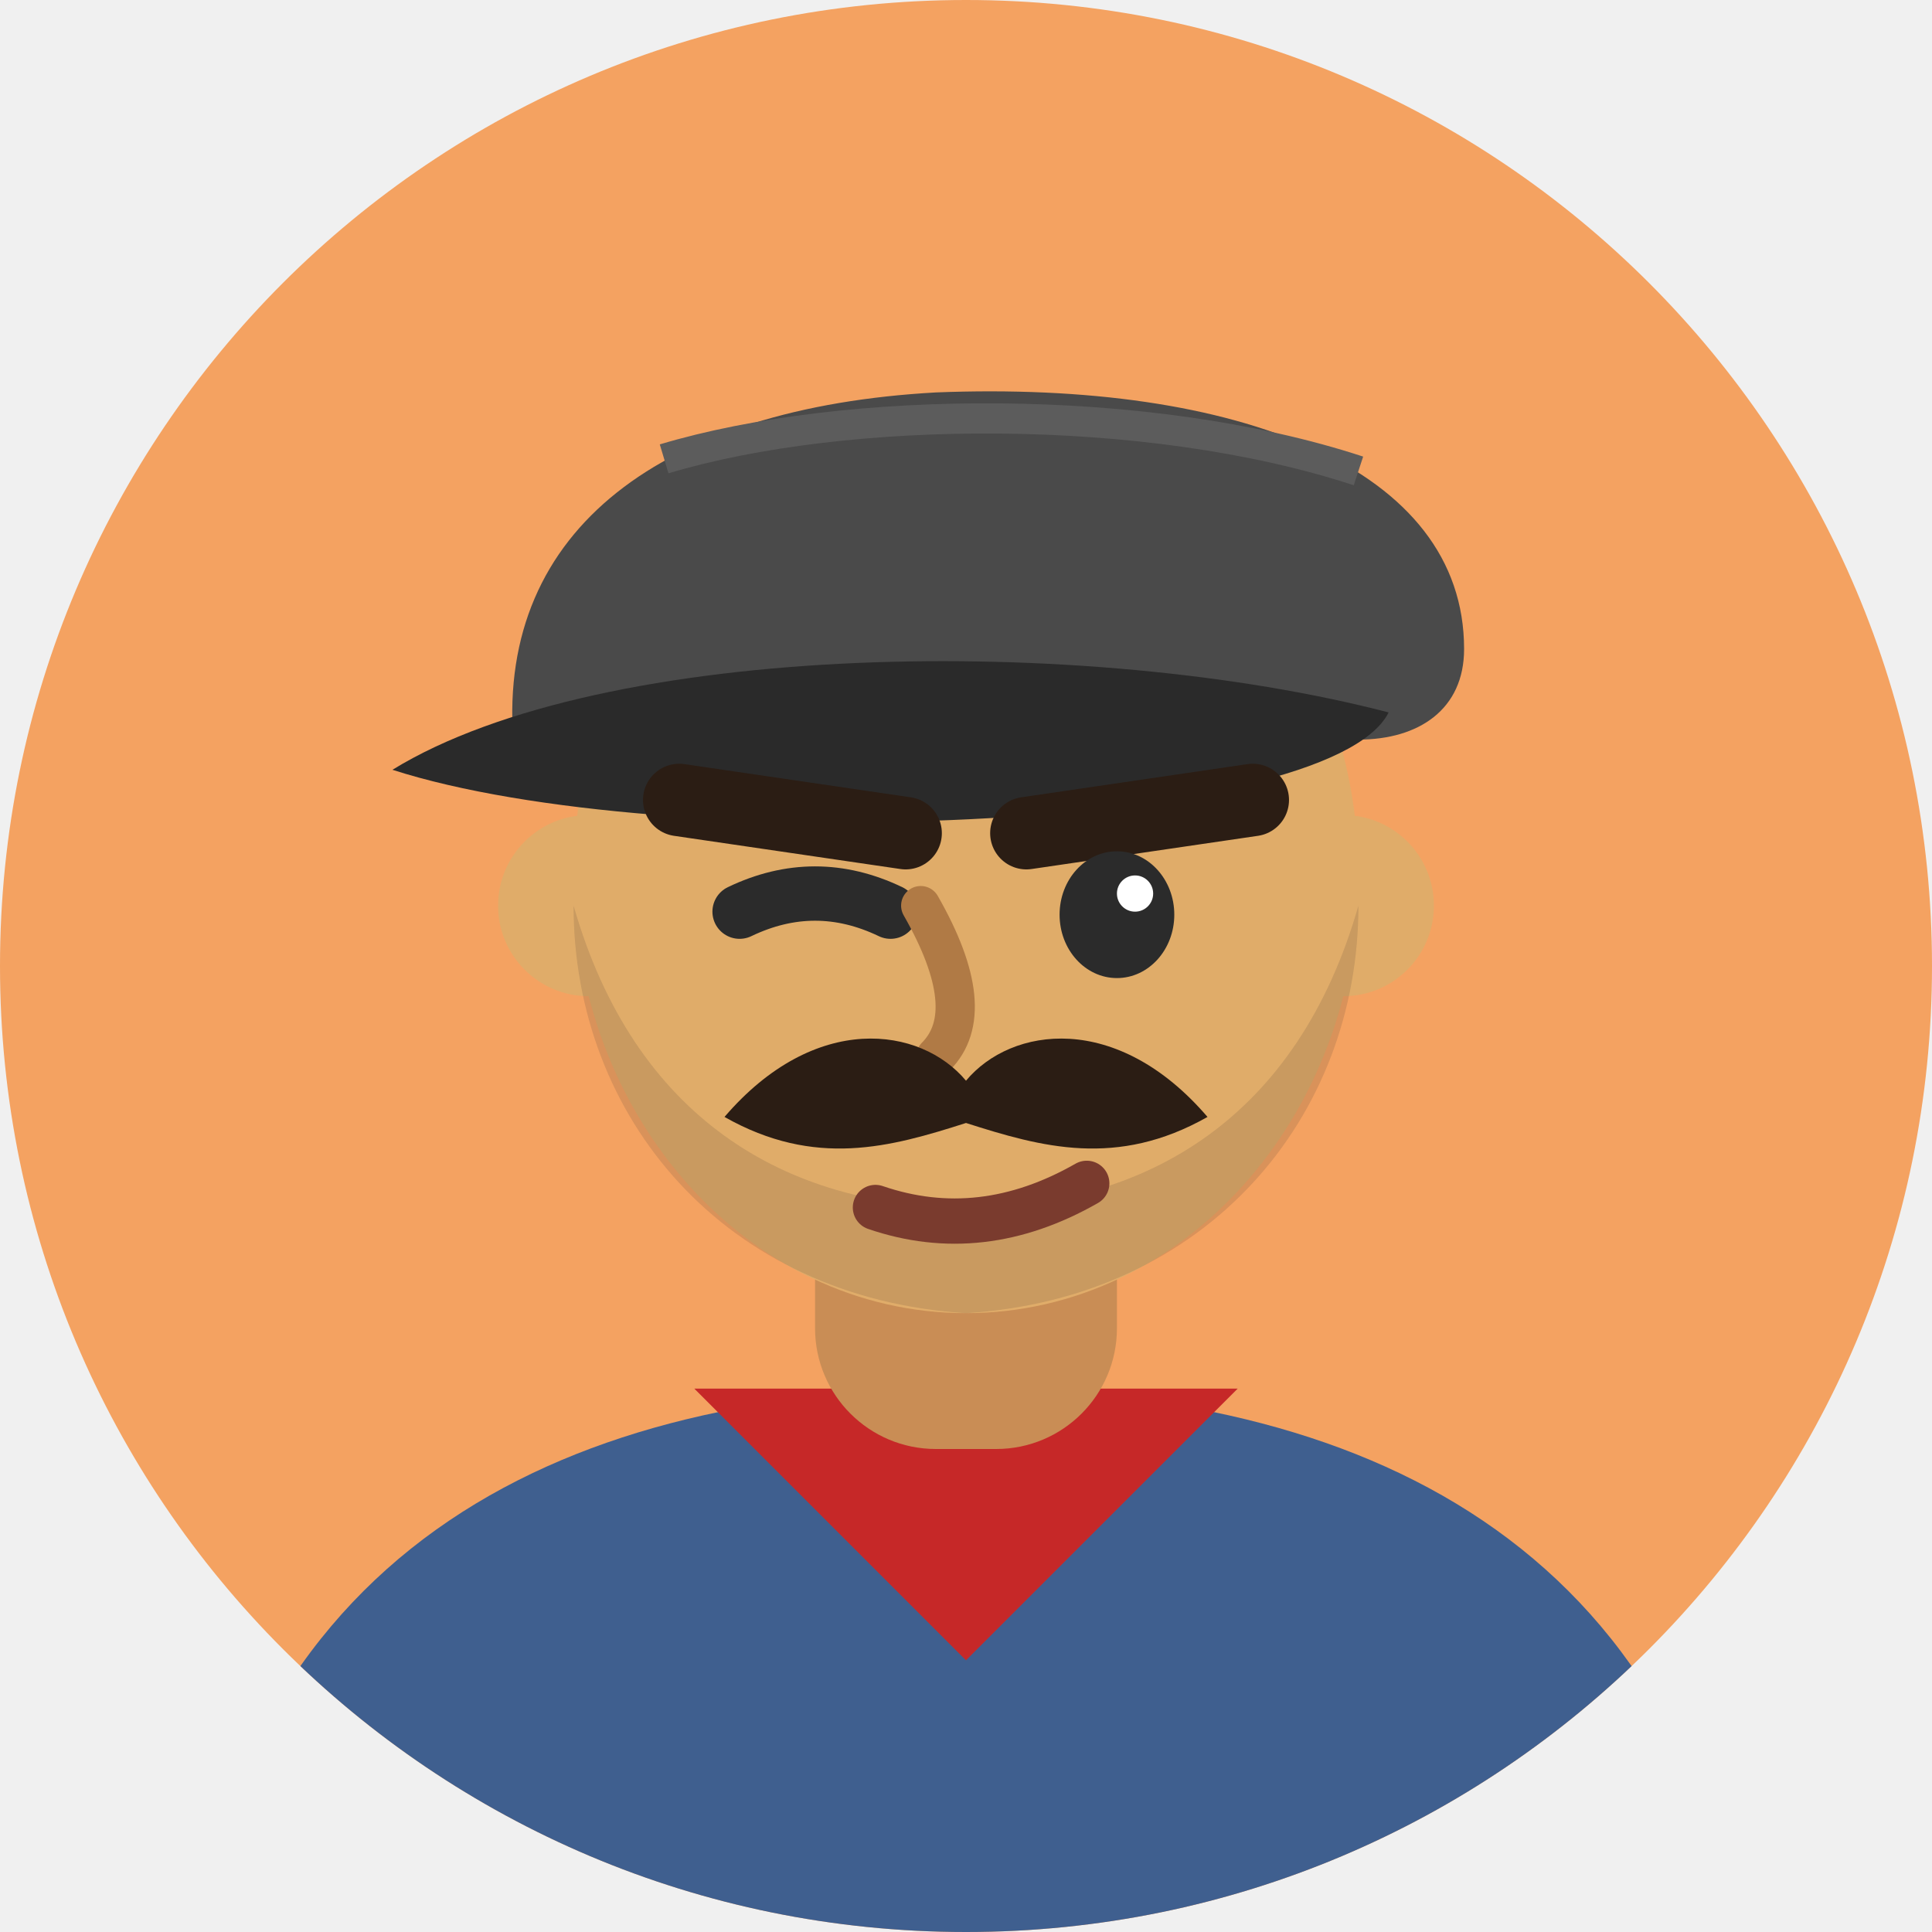
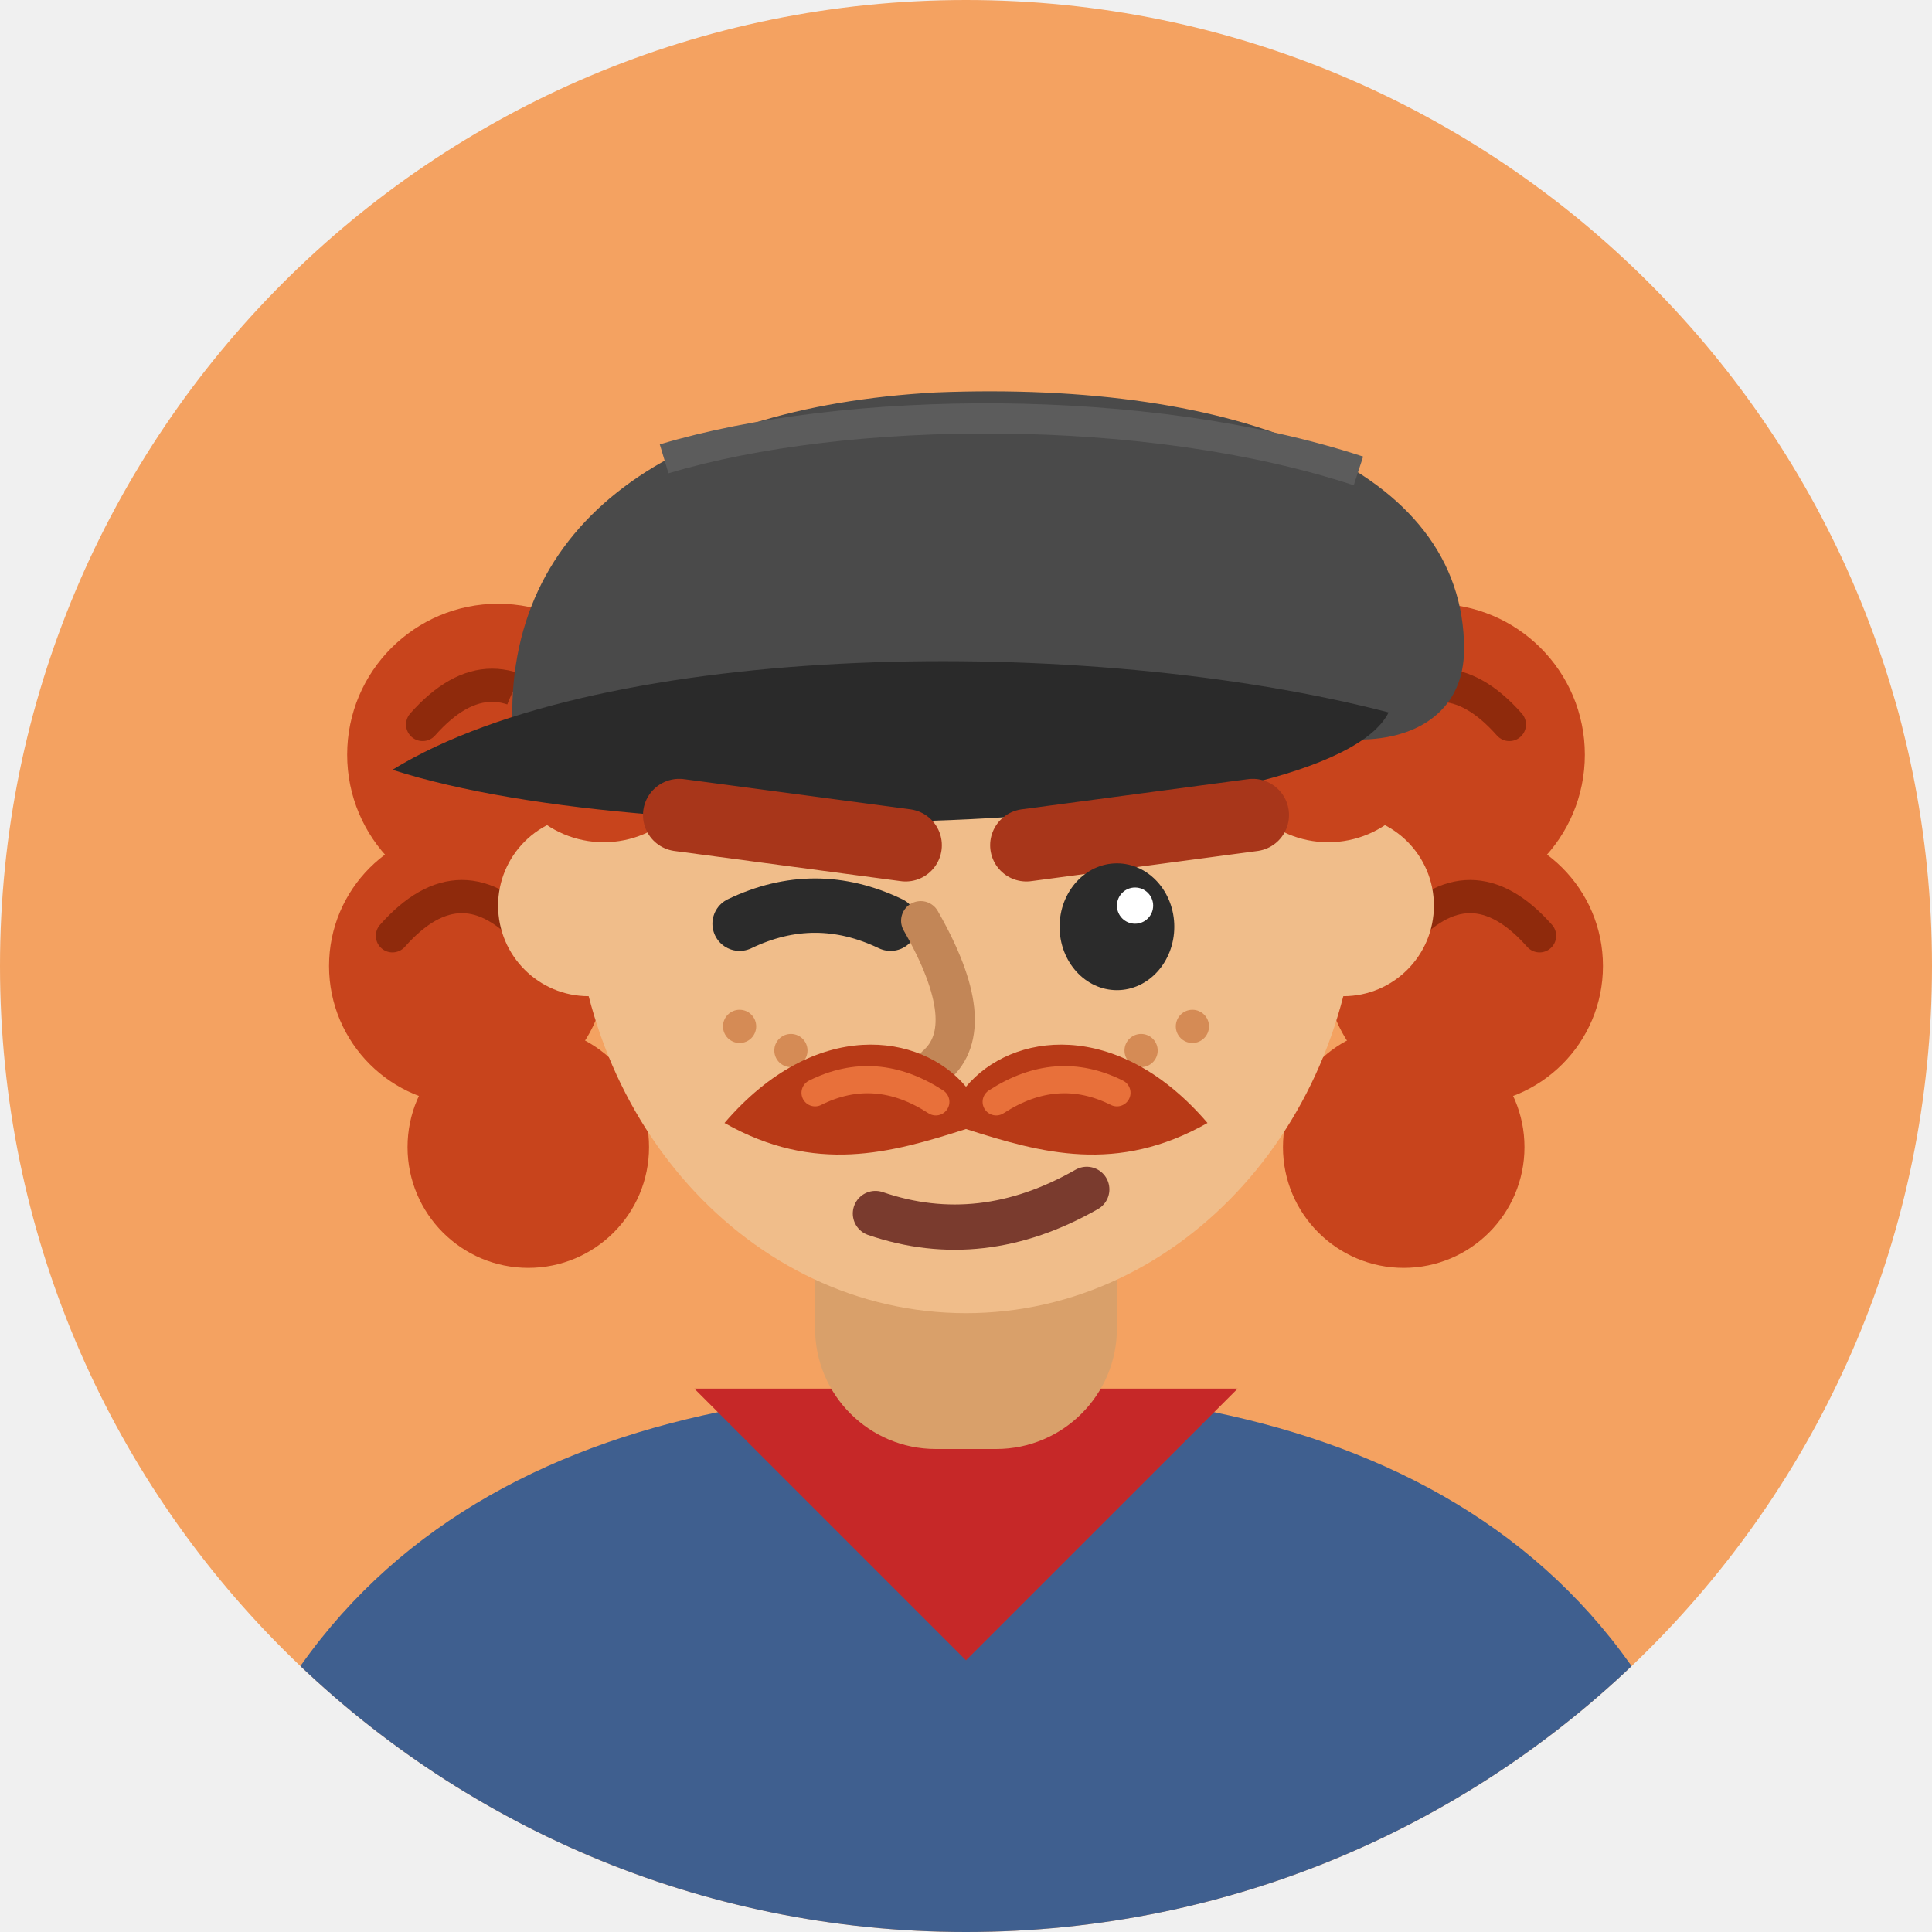
<svg xmlns="http://www.w3.org/2000/svg" viewBox="0 0 64 64" role="img" aria-label="Tito">
  <defs>
    <clipPath id="c">
      <circle cx="32" cy="32" r="32" />
    </clipPath>
  </defs>
  <g clip-path="url(#c)">
    <rect width="64" height="64" fill="#f4a261" />
+     <g fill="#c8441c">
+       <circle cx="16.5" cy="25" r="5" />
+       <circle cx="15.5" cy="32" r="4.6" />
+       <circle cx="17.5" cy="38" r="4" />
+       <circle cx="47.5" cy="25" r="5" />
+       <circle cx="48.5" cy="32" r="4.6" />
+       <circle cx="46.5" cy="38" r="4" />
+     </g>
+     <g stroke="#8f2a0c" stroke-width="1.1" fill="none" stroke-linecap="round">
+       <path d="M13 31 q2.3 -2.6 4.6 0" />
+       <path d="M46.4 31 q2.3 -2.6 4.6 0" />
+       <path d="M14 24 q2.3 -2.6 4.6 0" />
+       <path d="M45.4 24 q2.3 -2.6 4.6 0" />
+     </g>
    <path d="M6 66 C8 51 19 46 32 46 C45 46 56 51 58 66 Z" fill="#3f5f8f" />
    <path d="M23 46 L32 55 L41 46 Z" fill="#c62828" />
-     <rect x="27" y="37" width="10" height="11" rx="4" fill="#c98d55" />
-     <circle cx="19.5" cy="30" r="3" fill="#e0ac69" />
-     <circle cx="44.5" cy="30" r="3" fill="#e0ac69" />
-     <ellipse cx="32" cy="29" rx="13" ry="14.5" fill="#e0ac69" />
-     <path d="M19 30 C19 37 24 43 32 43.5 C40 43 45 37 45 30 C43 37 38 40 32 40 C26 40 21 37 19 30 Z" fill="#5d4637" opacity=".18" />
+     <rect x="27" y="37" width="10" height="11" rx="4" fill="#d9a06a" />
+     <circle cx="19.5" cy="30" r="3" fill="#f0bd8a" />
+     <circle cx="44.5" cy="30" r="3" fill="#f0bd8a" />
+     <ellipse cx="32" cy="29" rx="13" ry="14.5" fill="#f0bd8a" />
+     <g fill="#c8441c">
+       <circle cx="20" cy="24.5" r="3.4" />
+       <circle cx="44" cy="24.5" r="3.4" />
+     </g>
    <path d="M17 24.5 C16.5 17.5 22 13.5 31 13 C41 12.6 48.5 15.5 48.5 21.5 C48.5 23.5 47 24.5 45 24.5 Z" fill="#4a4a4a" />
    <path d="M22 15.2 C28 13.4 38 13.3 45 15.6" stroke="#5c5c5c" stroke-width="1" fill="none" />
    <path d="M13 25.5 C20 21.2 36 21 46 23.6 C44 27.6 22 28.4 13 25.5 Z" fill="#2a2a2a" />
-     <path d="M22.5 26.5 L30 27.6" stroke="#2b1d14" stroke-width="2.4" stroke-linecap="round" />
-     <path d="M34 27.6 L41.5 26.5" stroke="#2b1d14" stroke-width="2.4" stroke-linecap="round" />
-     <path d="M24.5 30.2 Q27 29 29.5 30.2" stroke="#2b2b2b" stroke-width="1.8" fill="none" stroke-linecap="round" />
-     <ellipse cx="37" cy="30.3" rx="1.9" ry="2.1" fill="#2b2b2b" />
-     <circle cx="37.6" cy="29.6" r=".6" fill="#fff" />
-     <path d="M30.5 30 Q32.5 33.5 31 35" stroke="#b07a45" stroke-width="1.3" fill="none" stroke-linecap="round" />
-     <path d="M24 37 C27 33.5 30.5 34 32 35.8 C33.5 34 37 33.5 40 37 C37 38.7 34.5 38 32 37.2 C29.5 38 27 38.7 24 37 Z" fill="#2b1d14" />
-     <path d="M29 40 Q32.5 41.2 36 39.2" stroke="#7a3b2e" stroke-width="1.5" fill="none" stroke-linecap="round" />
+     <path d="M22.5 27 L30 28" stroke="#a8361a" stroke-width="2.4" stroke-linecap="round" />
+     <path d="M34 28 L41.5 27" stroke="#a8361a" stroke-width="2.4" stroke-linecap="round" />
+     <path d="M24.5 30.6 Q27 29.4 29.5 30.6" stroke="#2b2b2b" stroke-width="1.8" fill="none" stroke-linecap="round" />
+     <ellipse cx="37" cy="30.7" rx="1.9" ry="2.1" fill="#2b2b2b" />
+     <circle cx="37.6" cy="30" r=".6" fill="#fff" />
+     <g fill="#c9763f" opacity=".7">
+       <circle cx="24.5" cy="34" r=".55" />
+       <circle cx="26.2" cy="34.8" r=".55" />
+       <circle cx="37.8" cy="34.8" r=".55" />
+       <circle cx="39.5" cy="34" r=".55" />
+     </g>
+     <path d="M30.5 30.5 Q32.5 34 31 35.3" stroke="#c28657" stroke-width="1.3" fill="none" stroke-linecap="round" />
+     <path d="M24 37.2 C27 33.7 30.5 34.2 32 36 C33.5 34.2 37 33.7 40 37.2 C37 38.9 34.5 38.2 32 37.4 C29.5 38.2 27 38.9 24 37.2 Z" fill="#b83a17" />
+     <path d="M27 36.2 q2 -1 4 0.3 M33 36.5 q2 -1.3 4 -0.3" stroke="#e8703a" stroke-width=".9" fill="none" stroke-linecap="round" />
+     <path d="M29 40.2 Q32.5 41.4 36 39.4" stroke="#7a3b2e" stroke-width="1.5" fill="none" stroke-linecap="round" />
  </g>
</svg>
